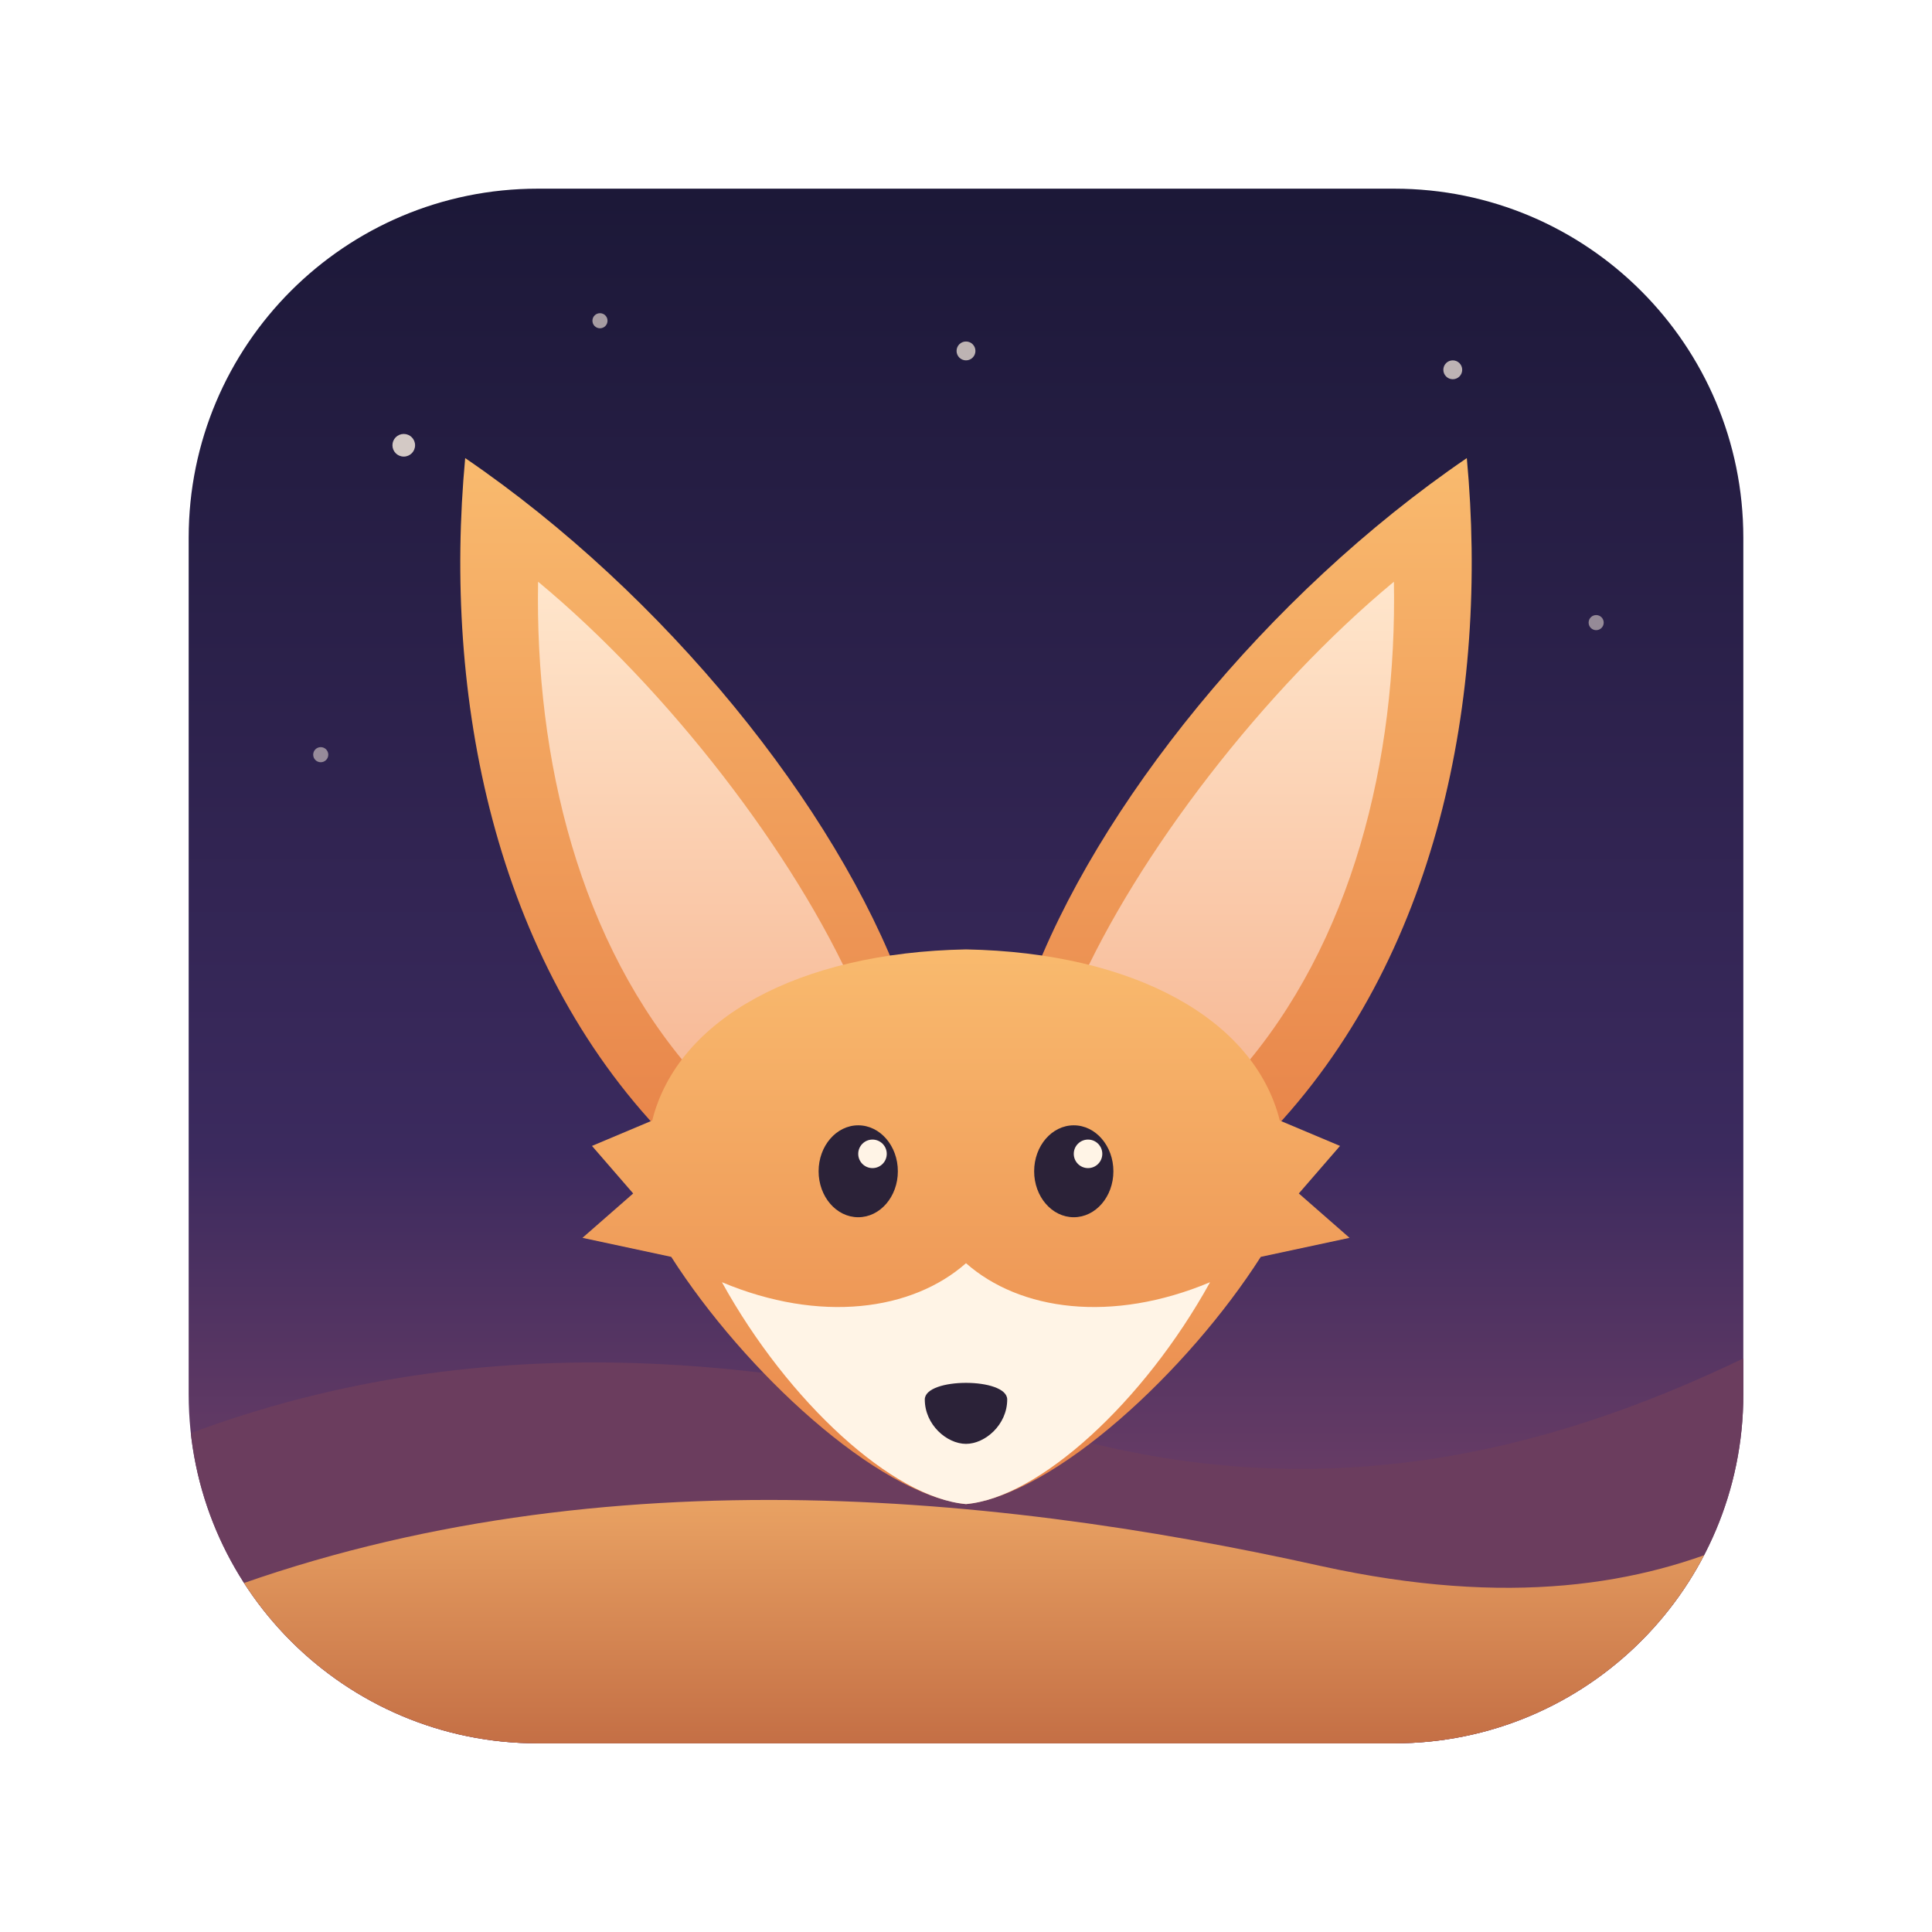
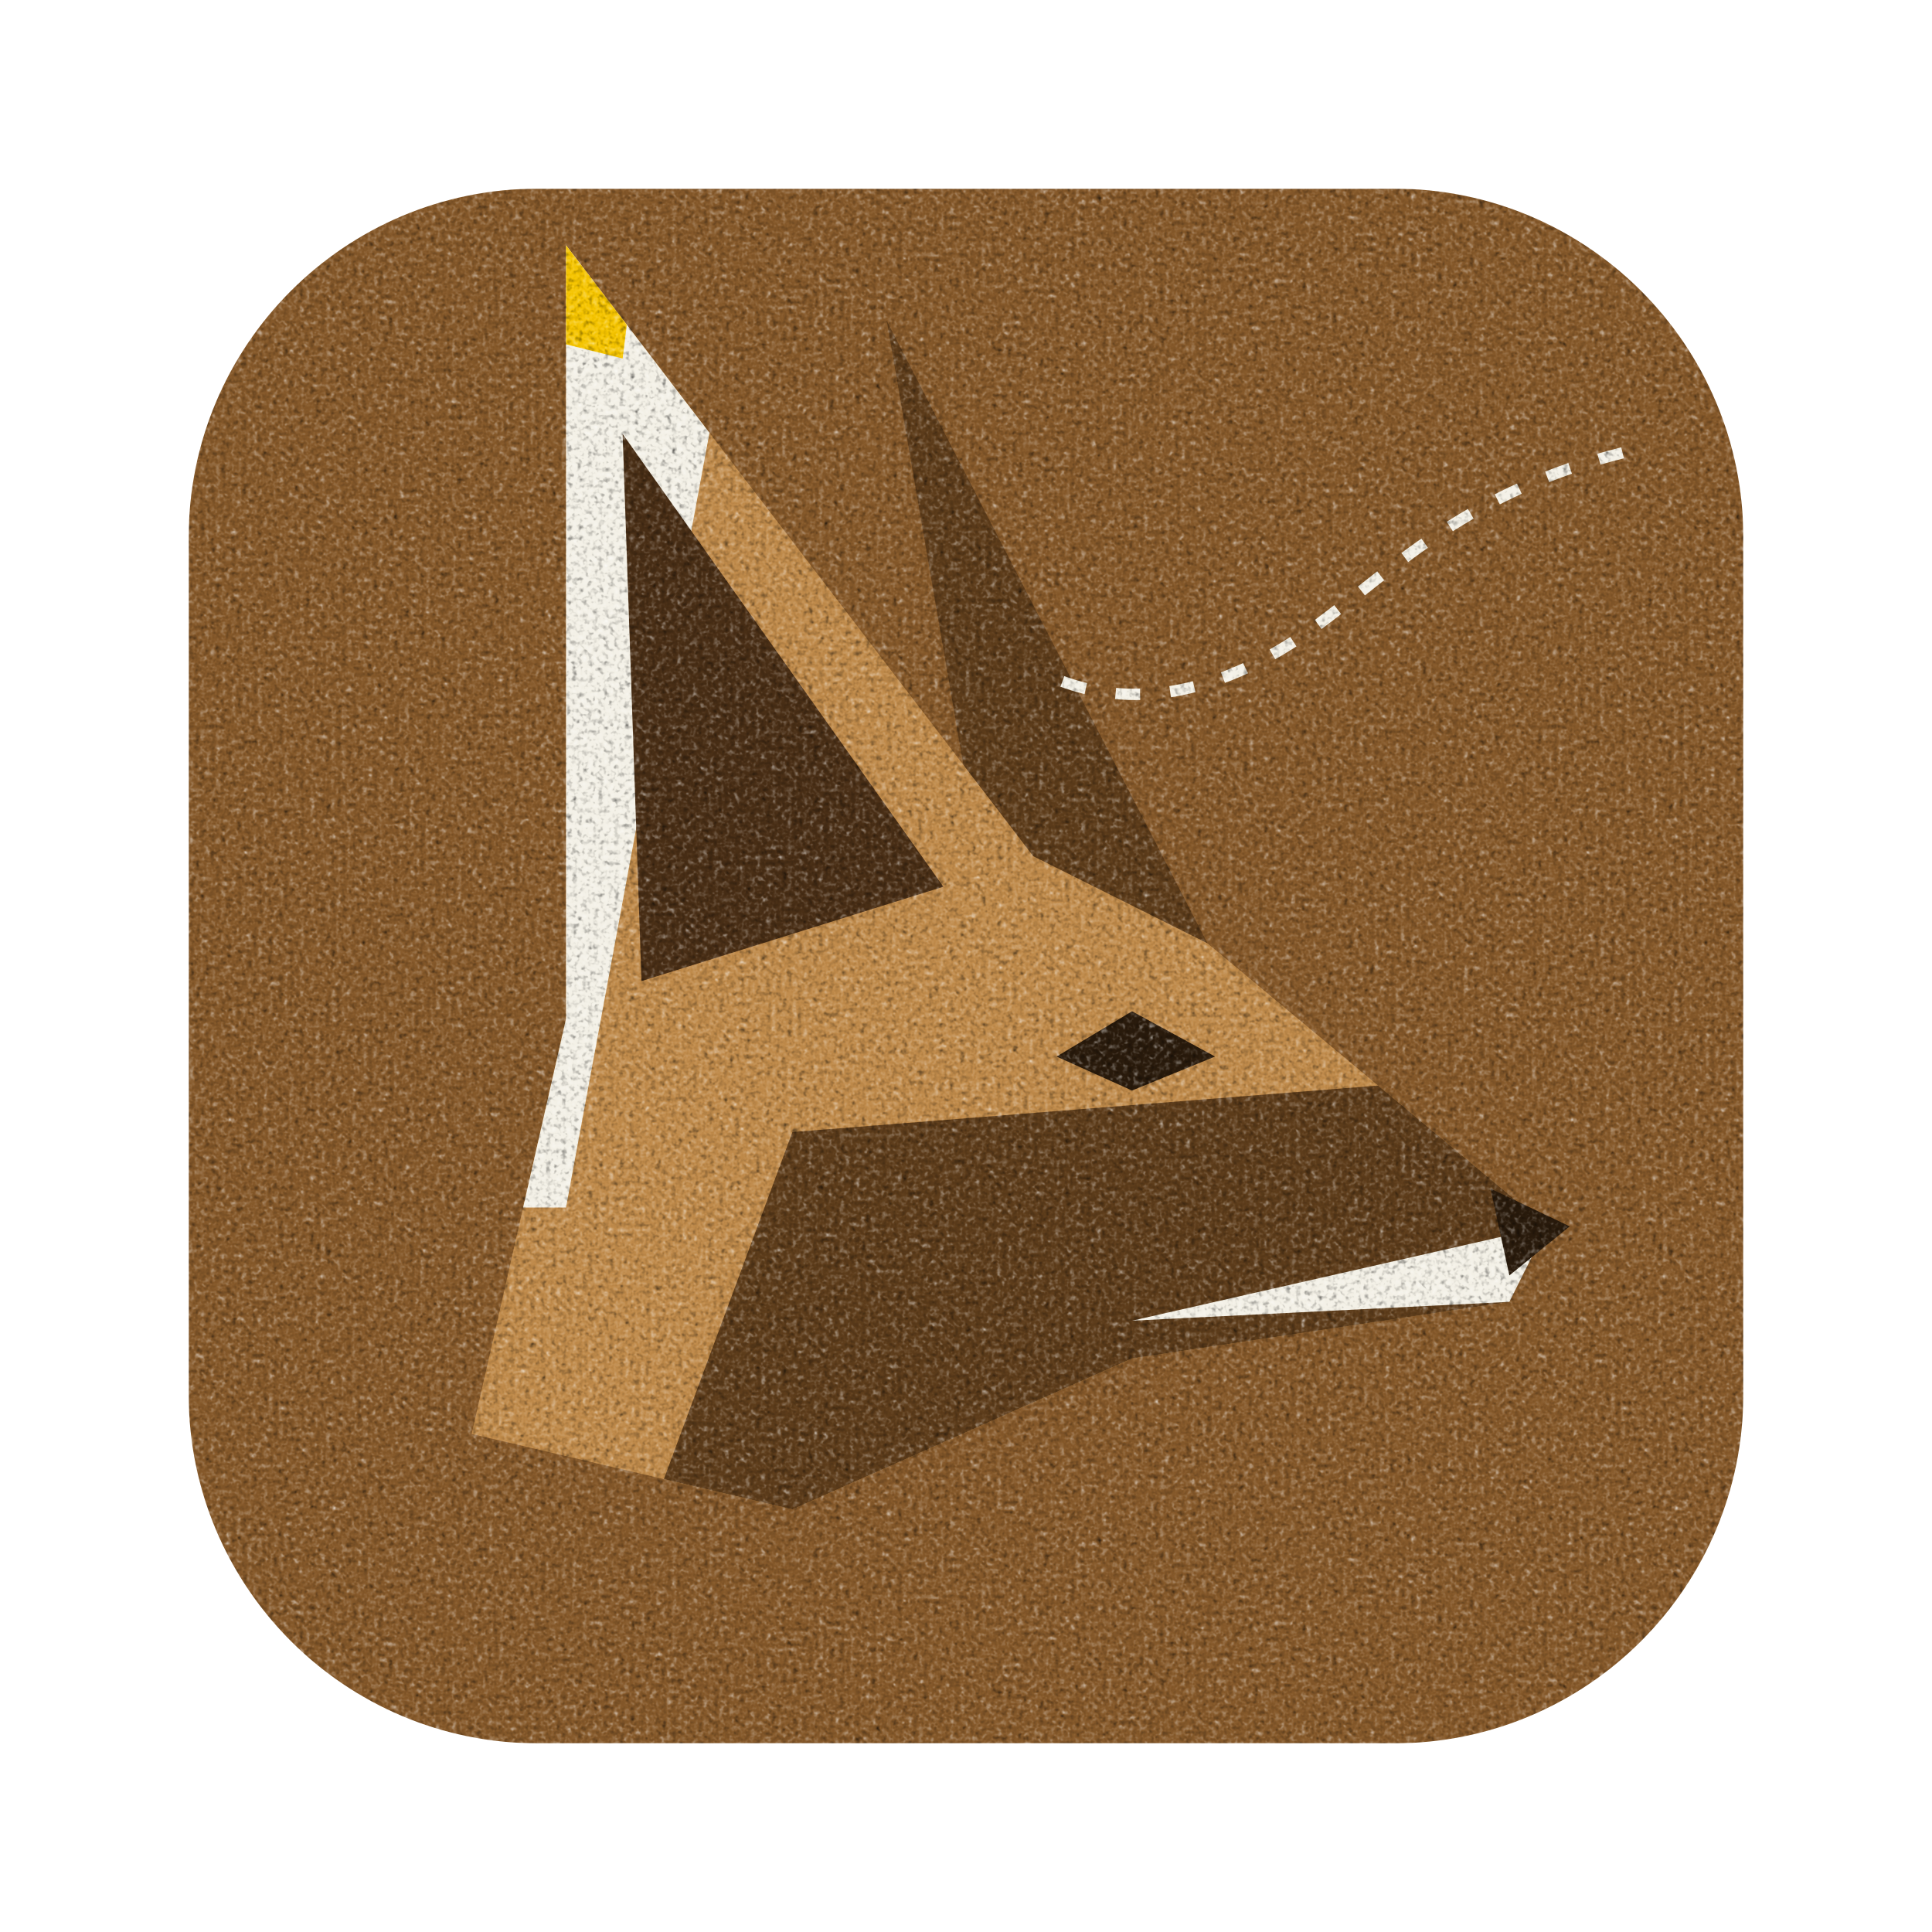
- <svg xmlns="http://www.w3.org/2000/svg" viewBox="0 0 1024 1024">
+ <svg xmlns="http://www.w3.org/2000/svg" viewBox="0 0 1024 1024" role="img" aria-label="Fennec app icon">
  <defs>
-     <linearGradient id="sky" x1="0" y1="0" x2="0" y2="1">
-       <stop offset="0" stop-color="#1C1838" />
-       <stop offset="0.62" stop-color="#3B2A5E" />
-       <stop offset="1" stop-color="#8A4A6B" />
-     </linearGradient>
-     <linearGradient id="dune" x1="0" y1="0" x2="0" y2="1">
-       <stop offset="0" stop-color="#E9A263" />
-       <stop offset="1" stop-color="#C46F45" />
-     </linearGradient>
-     <clipPath id="tile">
+     <clipPath id="plate">
      <rect x="100" y="100" width="824" height="824" rx="185" />
    </clipPath>
-     <linearGradient id="fur" x1="0" y1="0" x2="0" y2="1">
-       <stop offset="0" stop-color="#F9BA6E" />
-       <stop offset="1" stop-color="#E8854A" />
-     </linearGradient>
-     <linearGradient id="inner" x1="0" y1="0" x2="0" y2="1">
-       <stop offset="0" stop-color="#FFE6CC" />
-       <stop offset="1" stop-color="#F7B996" />
-     </linearGradient>
+     <clipPath id="fox">
+       <polygon points="300,130 560,470 300,560" />
+       <polygon points="300,540 520,440 640,500 820,650 800,690 600,720 420,800 250,760" />
+     </clipPath>
+     <clipPath id="earBack">
+       <polygon points="470,170 640,500 520,460" />
+     </clipPath>
+     <clipPath id="earIn">
+       <polygon points="330,230 500,470 340,520" />
+     </clipPath>
+     <filter id="grain" x="0" y="0" width="100%" height="100%" color-interpolation-filters="sRGB">
+       <feTurbulence type="fractalNoise" baseFrequency="0.36" numOctaves="2" seed="3" stitchTiles="stitch" result="noise" />
+       <feColorMatrix in="noise" type="matrix" result="gray" values="0.33 0.33 0.33 0 0  0.33 0.33 0.33 0 0  0.33 0.33 0.33 0 0  0 0 0 1 0" />
+       <feComponentTransfer in="gray" result="stipple">
+         <feFuncR type="linear" slope="1.45" intercept="-0.22" />
+         <feFuncG type="linear" slope="1.45" intercept="-0.22" />
+         <feFuncB type="linear" slope="1.45" intercept="-0.22" />
+       </feComponentTransfer>
+       <feBlend in="SourceGraphic" in2="stipple" mode="overlay" result="printed" />
+       <feComposite in="printed" in2="SourceGraphic" operator="in" />
+     </filter>
  </defs>
-   <g clip-path="url(#tile)">
-     <rect x="100" y="100" width="824" height="824" fill="url(#sky)" />
-     <g fill="#FFF4E6">
-       <circle cx="214" cy="236" r="6" opacity="0.8" />
-       <circle cx="318" cy="170" r="4" opacity="0.6" />
-       <circle cx="770" cy="196" r="5" opacity="0.7" />
-       <circle cx="846" cy="330" r="4" opacity="0.5" />
-       <circle cx="170" cy="400" r="4" opacity="0.5" />
-       <circle cx="512" cy="186" r="5" opacity="0.7" />
+   <g clip-path="url(#plate)" filter="url(#grain)">
+     <rect x="100" y="100" width="824" height="824" fill="#86592A" />
+     <g clip-path="url(#earBack)">
+       <rect x="100" y="100" width="824" height="824" fill="#5E3D1B" />
    </g>
-     <path d="M100 760 C260 700 420 720 560 760 C700 800 820 770 924 720 L924 924 L100 924 Z" fill="#6B3D5E" />
-     <g transform="translate(512 520) scale(0.84) translate(-512 -470)">
-       <path d="M472 474 C430 360 322 226 196 140 C182 290 214 456 322 568 Z" fill="url(#fur)" />
-       <path d="M552 474 C594 360 702 226 828 140 C842 290 810 456 702 568 Z" fill="url(#fur)" />
-       <path d="M442 476 C404 390 324 286 242 218 C240 330 268 446 340 528 Z" fill="url(#inner)" />
-       <path d="M582 476 C620 390 700 286 782 218 C784 330 756 446 684 528 Z" fill="url(#inner)" />
-       <path d="M512 800 C456 794 372 716 326 644 L270 632 L302 604 L276 574 L314 558 C330 494 406 452 512 450 C618 452 694 494 710 558 L748 574 L722 604 L754 632 L698 644 C652 716 568 794 512 800 Z" fill="url(#fur)" />
-       <path d="M512 800 C466 796 400 736 358 660 C420 686 478 678 512 648 C546 678 604 686 666 660 C624 736 558 796 512 800 Z" fill="#FFF4E6" />
-       <ellipse cx="444" cy="590" rx="25" ry="29" fill="#2B2238" />
-       <ellipse cx="580" cy="590" rx="25" ry="29" fill="#2B2238" />
-       <circle cx="453" cy="579" r="9" fill="#FFF4E6" />
-       <circle cx="589" cy="579" r="9" fill="#FFF4E6" />
-       <path d="M486 734 C486 720 538 720 538 734 C538 750 524 762 512 762 C500 762 486 750 486 734 Z" fill="#2B2238" />
+     <path d="M 860 240 C 780 260 740 300 700 330 C 660 360 610 380 560 360" fill="none" stroke="#F3F0E6" stroke-width="6" stroke-linecap="butt" stroke-dasharray="13 16" />
+     <g clip-path="url(#fox)">
+       <rect x="100" y="100" width="824" height="824" fill="#BF8A4A" />
+       <polygon points="420,600 924,560 924,924 300,924" fill="#5E3D1B" />
+       <polygon points="100,100 400,100 300,640 100,640" fill="#F3F0E6" />
+       <polygon points="270,110 340,110 330,190 290,180" fill="#F5C400" />
    </g>
-     <path d="M100 850 C300 770 520 790 700 830 C800 852 870 840 924 816 L924 924 L100 924 Z" fill="url(#dune)" />
+     <g clip-path="url(#earIn)">
+       <rect x="100" y="100" width="824" height="824" fill="#4A2F16" />
+     </g>
+     <polygon points="600,700 820,650 800,690" fill="#F3F0E6" />
+     <polygon points="560,560 600,536 644,560 600,578" fill="#2A1B0C" />
+     <polygon points="790,630 832,650 800,676" fill="#2A1B0C" />
  </g>
</svg>
